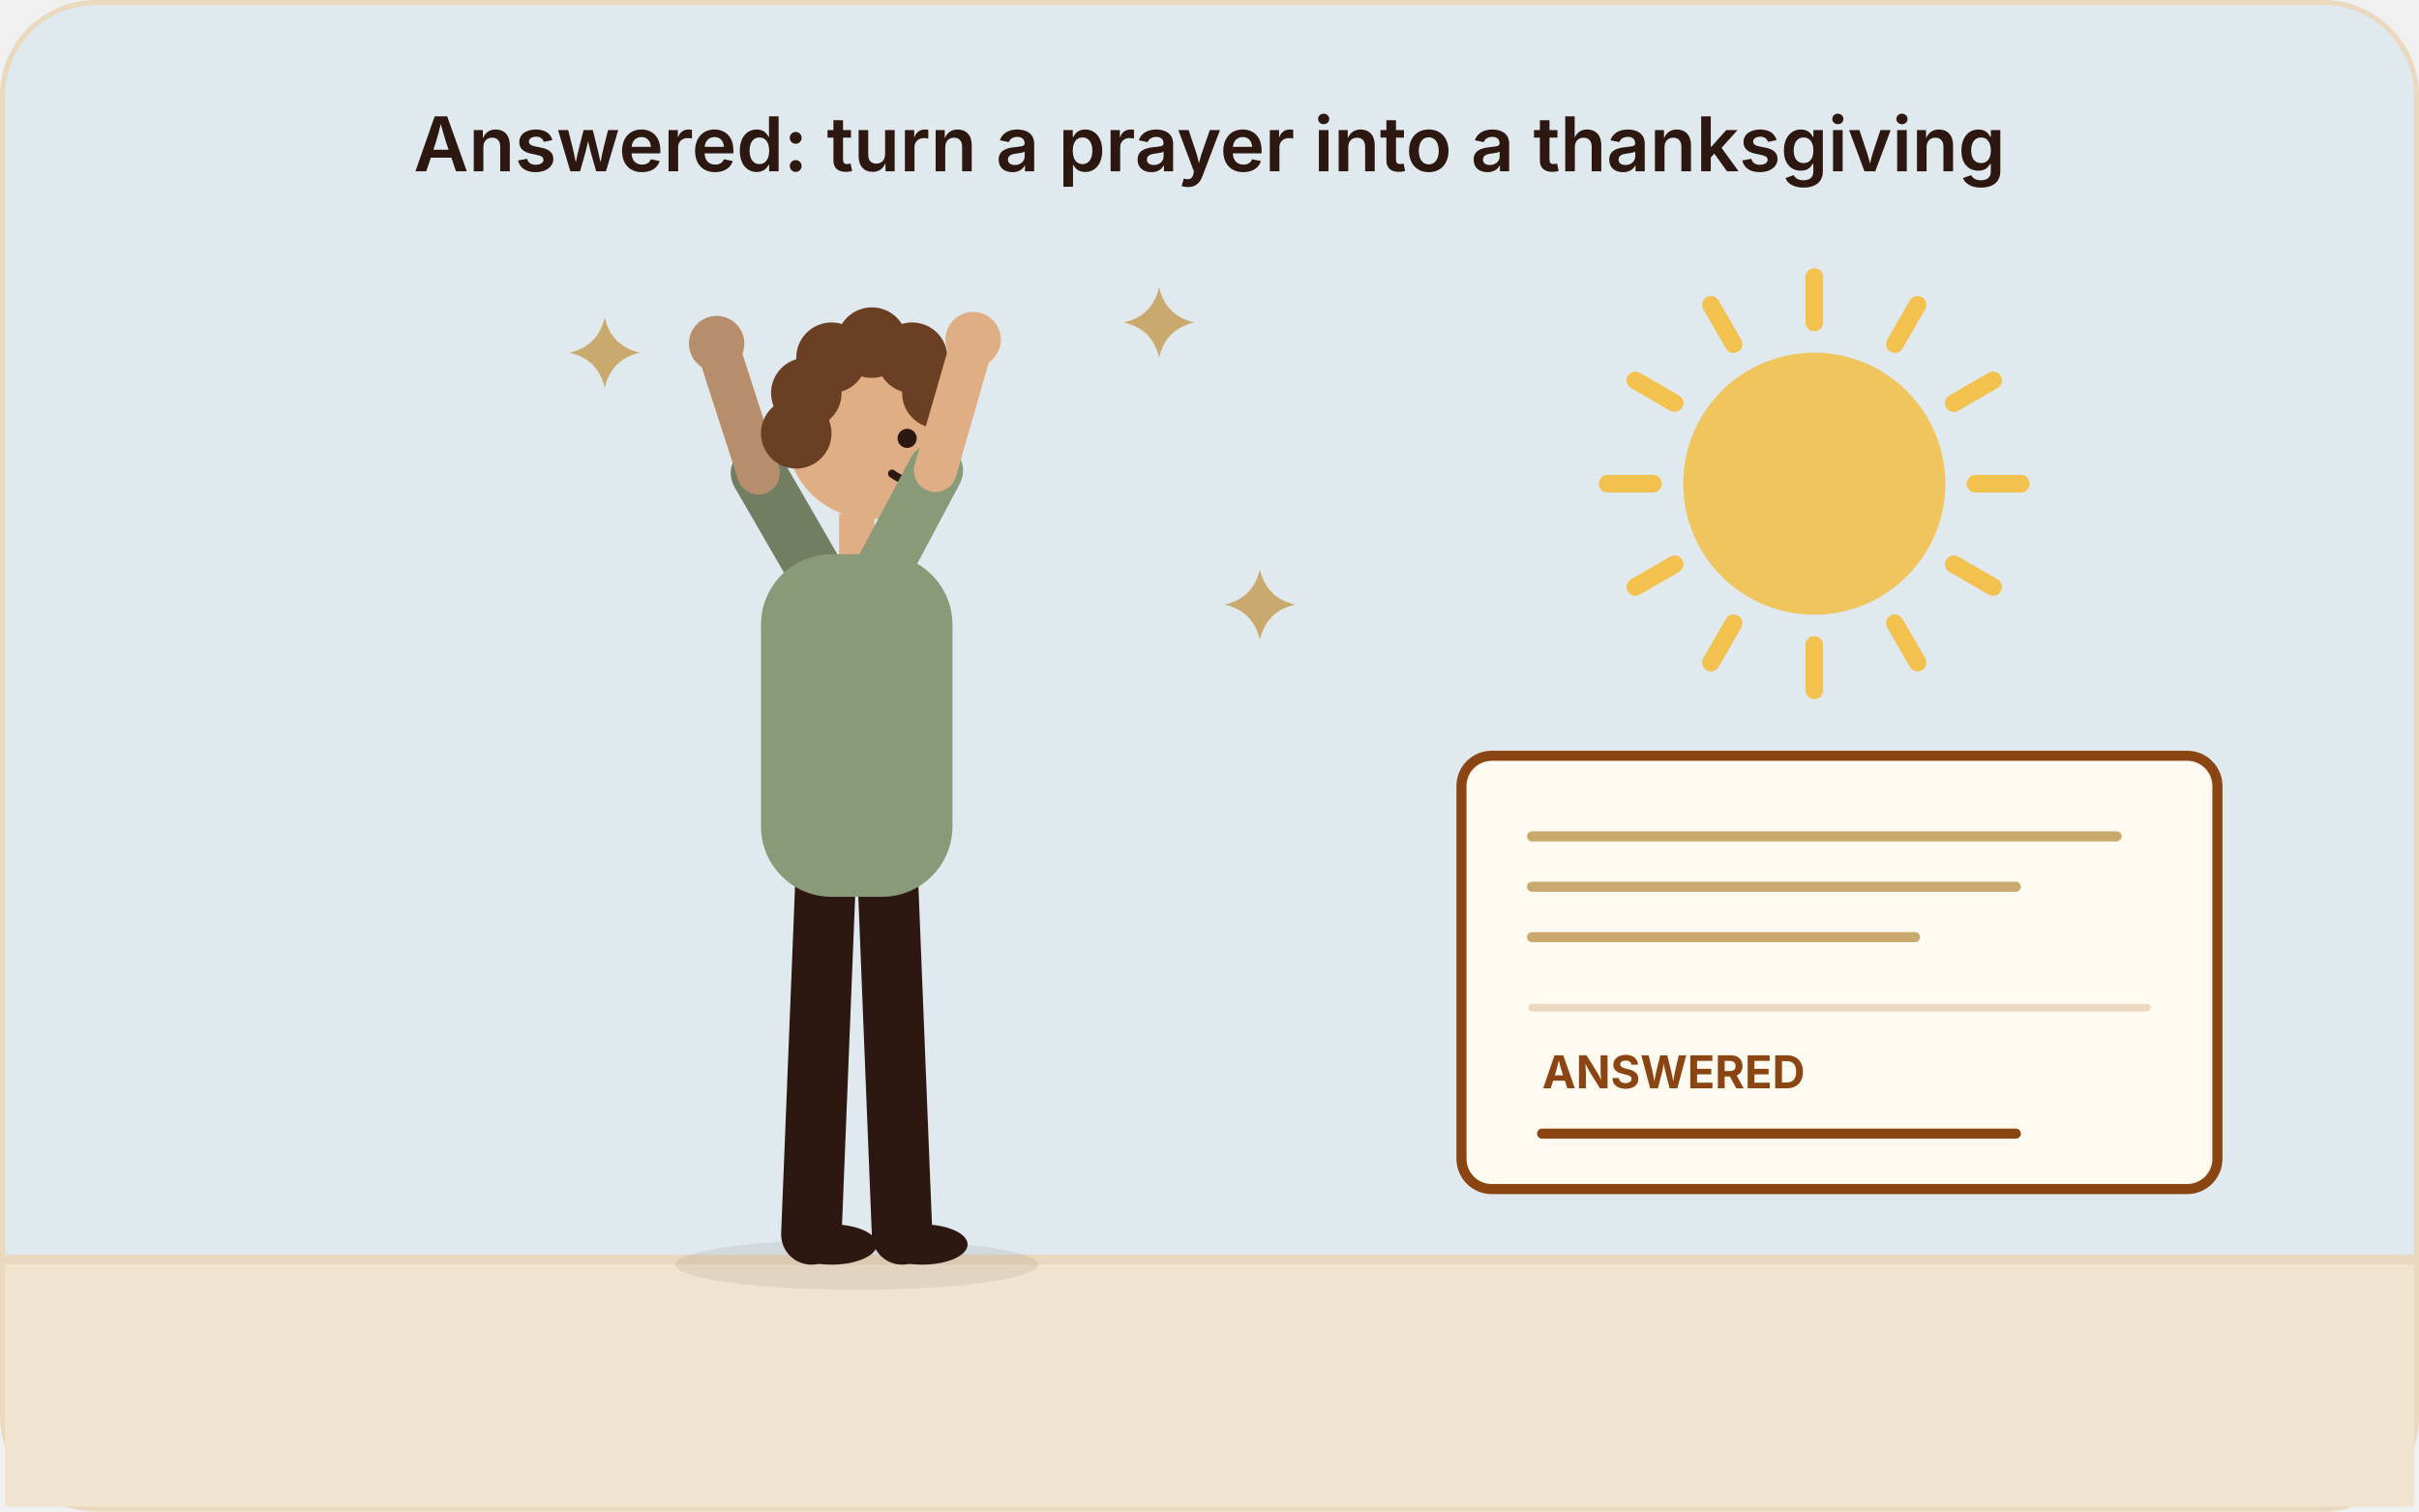
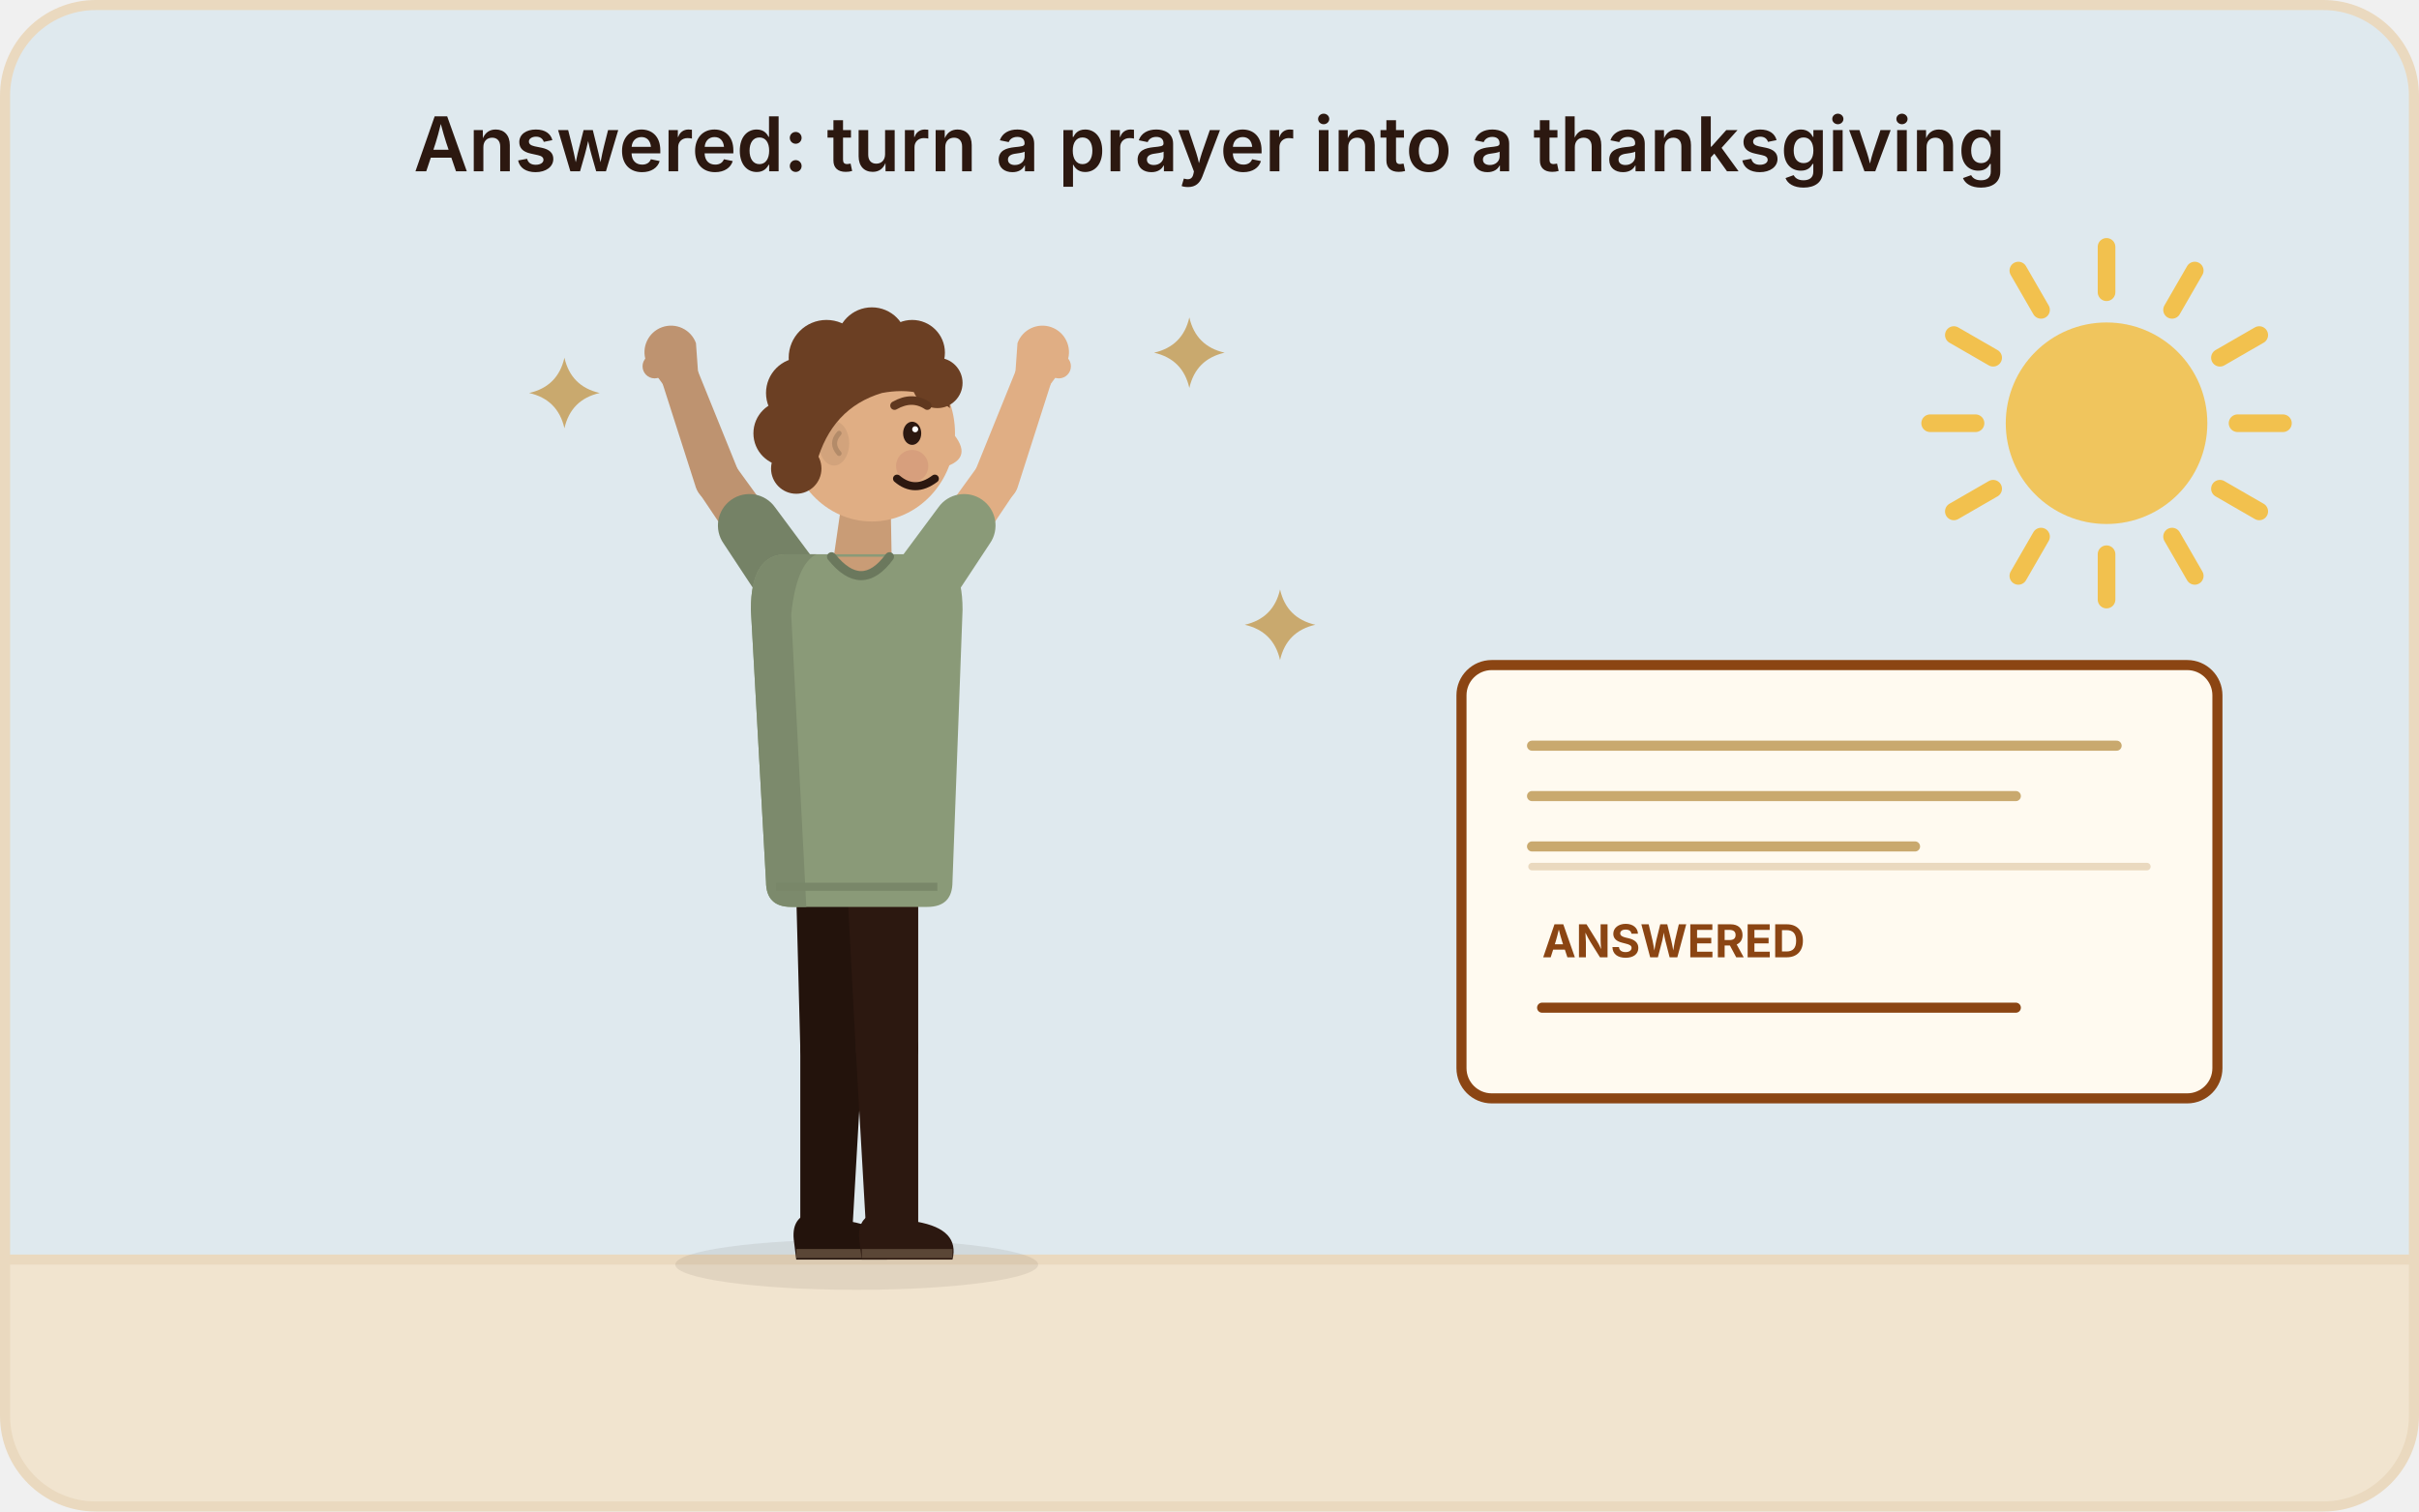
<svg xmlns="http://www.w3.org/2000/svg" viewBox="0 0 480 300" width="480" height="300" role="img" aria-labelledby="t d">
-   <rect x="1" y="1" width="478" height="298" rx="18" fill="#fbf4e8" stroke="#ead9bf" stroke-width="2" />
-   <rect x="1" y="1" width="478" height="249" rx="18" fill="#dfe9ee" />
-   <rect x="1" y="220" width="478" height="30" rx="0" fill="#dfe9ee" />
-   <rect x="1" y="250" width="478" height="49" rx="0" fill="#f1e4cf" />
-   <path d="M 1 281 L 1 281 Q 1 299 19 299 L 461 299 Q 479 299 479 281 L 479 250 L 1 250 Z" fill="#f1e4cf" />
-   <line x1="1" y1="250" x2="479" y2="250" stroke="#ead9bf" stroke-width="2" stroke-linecap="butt" />
-   <circle cx="360" cy="96" r="26" fill="#f2c14e" opacity="0.9" />
-   <line x1="392" y1="96" x2="401" y2="96" stroke="#f2c14e" stroke-width="3.5" stroke-linecap="round" />
-   <line x1="387.7" y1="112" x2="395.5" y2="116.5" stroke="#f2c14e" stroke-width="3.5" stroke-linecap="round" />
-   <line x1="376" y1="123.7" x2="380.5" y2="131.5" stroke="#f2c14e" stroke-width="3.5" stroke-linecap="round" />
-   <line x1="360" y1="128" x2="360" y2="137" stroke="#f2c14e" stroke-width="3.5" stroke-linecap="round" />
-   <line x1="344" y1="123.7" x2="339.5" y2="131.5" stroke="#f2c14e" stroke-width="3.5" stroke-linecap="round" />
-   <line x1="332.3" y1="112" x2="324.5" y2="116.5" stroke="#f2c14e" stroke-width="3.5" stroke-linecap="round" />
-   <line x1="328" y1="96" x2="319" y2="96" stroke="#f2c14e" stroke-width="3.5" stroke-linecap="round" />
-   <line x1="332.3" y1="80" x2="324.5" y2="75.5" stroke="#f2c14e" stroke-width="3.5" stroke-linecap="round" />
-   <line x1="344" y1="68.3" x2="339.5" y2="60.5" stroke="#f2c14e" stroke-width="3.5" stroke-linecap="round" />
-   <line x1="360" y1="64" x2="360" y2="55" stroke="#f2c14e" stroke-width="3.5" stroke-linecap="round" />
-   <line x1="376" y1="68.3" x2="380.5" y2="60.5" stroke="#f2c14e" stroke-width="3.5" stroke-linecap="round" />
-   <line x1="387.7" y1="80" x2="395.5" y2="75.5" stroke="#f2c14e" stroke-width="3.5" stroke-linecap="round" />
-   <ellipse cx="170" cy="251" rx="36" ry="5" fill="#2c1810" opacity="0.08" />
-   <line x1="164" y1="170" x2="161" y2="245" stroke="#2c1810" stroke-width="12" stroke-linecap="round" />
-   <ellipse cx="165" cy="247" rx="9" ry="4" fill="#2c1810" />
-   <line x1="176" y1="170" x2="179" y2="245" stroke="#2c1810" stroke-width="12" stroke-linecap="round" />
-   <ellipse cx="183" cy="247" rx="9" ry="4" fill="#2c1810" />
-   <line x1="165" y1="119" x2="150.5" y2="93.9" stroke="#717e62" stroke-width="11" stroke-linecap="round" />
-   <line x1="150.5" y1="93.9" x2="142.2" y2="68.2" stroke="#b78e6c" stroke-width="8.5" stroke-linecap="round" />
-   <circle cx="142.2" cy="68.2" r="5.5" fill="#b78e6c" />
-   <rect x="166.5" y="102" width="7" height="10" rx="0" fill="#e0ae84" />
-   <rect x="151" y="110" width="38" height="68" rx="14" fill="#8a9a78" />
-   <circle cx="173" cy="86" r="17" fill="#e0ae84" />
-   <circle cx="160" cy="78" r="7" fill="#6b3f23" />
-   <circle cx="165" cy="71" r="7" fill="#6b3f23" />
-   <circle cx="173" cy="68" r="7" fill="#6b3f23" />
-   <circle cx="181" cy="71" r="7" fill="#6b3f23" />
-   <circle cx="186" cy="78" r="7" fill="#6b3f23" />
-   <circle cx="158" cy="86" r="7" fill="#6b3f23" />
-   <circle cx="180" cy="87" r="1.9" fill="#2c1810" />
-   <path d="M 177 94 q 4 3 8 0" fill="none" stroke="#2c1810" stroke-width="1.6" stroke-linecap="round" stroke-linejoin="round" />
-   <line x1="172" y1="119" x2="185.6" y2="93.4" stroke="#8a9a78" stroke-width="11" stroke-linecap="round" />
-   <line x1="185.6" y1="93.4" x2="193.1" y2="67.4" stroke="#e0ae84" stroke-width="8.5" stroke-linecap="round" />
-   <circle cx="193.1" cy="67.4" r="5.5" fill="#e0ae84" />
-   <path d="M 120 63 Q 121.3 68.7 127 70 Q 121.3 71.3 120 77 Q 118.7 71.3 113 70 Q 118.7 68.7 120 63 Z" fill="#c9a96e" />
-   <path d="M 230 57 Q 231.3 62.7 237 64 Q 231.3 65.3 230 71 Q 228.7 65.3 223 64 Q 228.7 62.7 230 57 Z" fill="#c9a96e" />
-   <path d="M 250 113 Q 251.3 118.7 257 120 Q 251.3 121.3 250 127 Q 248.7 121.3 243 120 Q 248.7 118.7 250 113 Z" fill="#c9a96e" />
-   <rect x="290" y="150" width="150" height="86" rx="6" fill="#fffaf0" stroke="#8b4513" stroke-width="2" />
-   <line x1="304" y1="166" x2="420" y2="166" stroke="#c9a96e" stroke-width="2" stroke-linecap="round" />
-   <line x1="304" y1="176" x2="400" y2="176" stroke="#c9a96e" stroke-width="2" stroke-linecap="round" />
-   <line x1="304" y1="186" x2="380" y2="186" stroke="#c9a96e" stroke-width="2" stroke-linecap="round" />
-   <line x1="304" y1="200" x2="426" y2="200" stroke="#ead9bf" stroke-width="1.5" stroke-linecap="round" />
-   <text x="306" y="216" font-family="system-ui, -apple-system, 'Segoe UI', sans-serif" font-size="9" font-weight="700" fill="#8b4513" text-anchor="start">ANSWERED</text>
-   <line x1="306" y1="225" x2="400" y2="225" stroke="#8b4513" stroke-width="2" stroke-linecap="round" />
-   <text x="240" y="34" font-family="system-ui, -apple-system, 'Segoe UI', sans-serif" font-size="15" font-weight="600" fill="#2c1810" text-anchor="middle">Answered: turn a prayer into a thanksgiving</text>
+   <defs>
+     <clipPath id="card">
+       <rect x="1" y="1" width="478" height="298" rx="18" fill="#000" />
+     </clipPath>
+   </defs>
+   <g clip-path="url(#card)">
+     <rect x="0" y="0" width="480" height="300" rx="0" fill="#fbf4e8" />
+     <rect x="0" y="0" width="480" height="250" rx="0" fill="#dfe9ee" />
+     <rect x="0" y="250" width="480" height="50" rx="0" fill="#f1e4cf" />
+     <line x1="0" y1="250" x2="480" y2="250" stroke="#ead9bf" stroke-width="2" stroke-linecap="butt" />
+     <circle cx="418" cy="84" r="20" fill="#f2c14e" opacity="0.9" />
+     <line x1="444" y1="84" x2="453" y2="84" stroke="#f2c14e" stroke-width="3.5" stroke-linecap="round" />
+     <line x1="440.5" y1="97" x2="448.3" y2="101.5" stroke="#f2c14e" stroke-width="3.5" stroke-linecap="round" />
+     <line x1="431" y1="106.5" x2="435.5" y2="114.3" stroke="#f2c14e" stroke-width="3.5" stroke-linecap="round" />
+     <line x1="418" y1="110" x2="418" y2="119" stroke="#f2c14e" stroke-width="3.5" stroke-linecap="round" />
+     <line x1="405" y1="106.5" x2="400.5" y2="114.3" stroke="#f2c14e" stroke-width="3.5" stroke-linecap="round" />
+     <line x1="395.5" y1="97" x2="387.7" y2="101.5" stroke="#f2c14e" stroke-width="3.5" stroke-linecap="round" />
+     <line x1="392" y1="84" x2="383" y2="84" stroke="#f2c14e" stroke-width="3.5" stroke-linecap="round" />
+     <line x1="395.5" y1="71" x2="387.7" y2="66.5" stroke="#f2c14e" stroke-width="3.5" stroke-linecap="round" />
+     <line x1="405" y1="61.5" x2="400.5" y2="53.7" stroke="#f2c14e" stroke-width="3.5" stroke-linecap="round" />
+     <line x1="418" y1="58" x2="418" y2="49" stroke="#f2c14e" stroke-width="3.5" stroke-linecap="round" />
+     <line x1="431" y1="61.5" x2="435.5" y2="53.7" stroke="#f2c14e" stroke-width="3.5" stroke-linecap="round" />
+     <line x1="440.5" y1="71" x2="448.3" y2="66.5" stroke="#f2c14e" stroke-width="3.5" stroke-linecap="round" />
+     <ellipse cx="170" cy="251" rx="36" ry="5" fill="#2c1810" opacity="0.08" />
+     <path d="M 157.8 170 L 158.8 208 A 6.2 6.2 0 0 0 171.2 208 L 172.2 170 A 7.2 7.2 0 0 0 157.8 170 Z" fill="#23130c" />
+     <path d="M 158.8 207.8 L 158.8 242.9 A 5.2 5.2 0 0 0 169.2 243.1 L 171.2 208.2 A 6.2 6.2 0 0 0 158.8 207.8 Z" fill="#23130c" />
+     <path d="M 158 250 L 176 250 Q 177.5 244 169 242.5 L 162 240.5 Q 157 241 157.5 246 Z" fill="#23130c" />
+     <line x1="158" y1="248.8" x2="176" y2="248.8" stroke="#5a4636" stroke-width="1.8" stroke-linecap="butt" />
+     <path d="M 167.8 170.2 L 169.8 208.2 A 6.2 6.2 0 0 0 182.2 207.8 L 182.2 169.8 A 7.2 7.2 0 0 0 167.8 170.2 Z" fill="#2c1810" />
+     <path d="M 169.8 208.2 L 171.8 243.1 A 5.2 5.2 0 0 0 182.2 242.9 L 182.2 207.8 A 6.2 6.2 0 0 0 169.8 208.2 Z" fill="#2c1810" />
+     <path d="M 171 250 L 189 250 Q 190.5 244 182 242.5 L 175 240.5 Q 170 241 170.5 246 Z" fill="#2c1810" />
+     <line x1="171" y1="248.8" x2="189" y2="248.8" stroke="#5a4636" stroke-width="1.8" stroke-linecap="butt" />
+     <path d="M 163.1 116.1 L 146.1 92.7 A 4.5 4.5 0 0 0 138.7 97.8 L 154.9 121.9 A 5 5 0 0 0 163.1 116.1 Z" fill="#be9370" />
+     <path d="M 146.6 93.7 L 138.5 73.7 A 3.8 3.8 0 0 0 131.5 76.2 L 138.1 96.8 A 4.5 4.5 0 0 0 146.6 93.7 Z" fill="#be9370" />
+     <path d="M 164.5 115.1 L 153.8 100.7 A 6.2 6.2 0 0 0 143.6 107.9 L 153.5 122.9 A 6.8 6.8 0 0 0 164.5 115.1 Z" fill="#758266" />
+     <path d="M 138.5 73.7 L 138.1 68.1 A 5.2 5.2 0 0 0 128.2 71.7 L 131.5 76.2 A 3.8 3.8 0 0 0 138.5 73.7 Z" fill="#be9370" />
+     <circle cx="129.9" cy="72.7" r="2.4" fill="#be9370" />
+     <path d="M 177 114.4 L 176.7 98.3 A 4.8 4.8 0 0 0 167.3 97.7 L 165 113.6 A 6 6 0 0 0 177 114.4 Z" fill="#c99c76" />
+     <path d="M 156 110 Q 149 110 149 121 L 152 175 Q 152 180 157 180 L 184 180 Q 189 180 189 175 L 191 121 Q 191 110 184 110 Z" fill="#8a9a78" />
+     <path d="M 156 110 Q 149 110 149 121 L 152 175 Q 152 180 157 180 L 160 180 L 157 122 Q 158 112 162 110 Z" fill="#7c8a6c" />
+     <line x1="154" y1="176" x2="186" y2="176" stroke="#798769" stroke-width="1.6" stroke-linecap="butt" />
+     <path d="M 165 110.5 Q 171 118 176.5 110.5" fill="#c99c76" stroke="#6b785d" stroke-width="1.8" stroke-linecap="round" stroke-linejoin="round" />
+     <path d="M 188.2 85 Q 193.5 90.5 188 92.5 Z" fill="#e0ae84" />
+     <ellipse cx="173" cy="86" rx="16.5" ry="17.5" fill="#e0ae84" />
+     <ellipse cx="165.5" cy="88" rx="3" ry="4.4" fill="#d2a37c" />
+     <path d="M 166.5 86 q -1.8 2 0 4" fill="none" stroke="#b38b69" stroke-width="1" stroke-linecap="round" stroke-linejoin="round" />
+     <path d="M 188.5 81 C 187 64 155 61 155.5 88 L 162 92 Q 165 81 175 78 Q 183 76.5 188.5 81 Z" fill="#6b3f23" />
+     <circle cx="159" cy="78" r="7" fill="#6b3f23" />
+     <circle cx="164" cy="71" r="7.5" fill="#6b3f23" />
+     <circle cx="173" cy="68" r="7" fill="#6b3f23" />
+     <circle cx="181" cy="70" r="6.5" fill="#6b3f23" />
+     <circle cx="186" cy="76" r="5" fill="#6b3f23" />
+     <circle cx="156" cy="86" r="6.5" fill="#6b3f23" />
+     <circle cx="158" cy="93" r="5" fill="#6b3f23" />
+     <path d="M 177.5 80.5 Q 181 78.5 184 80.5" fill="none" stroke="#60381f" stroke-width="1.7" stroke-linecap="round" stroke-linejoin="round" />
+     <ellipse cx="181" cy="86" rx="1.8" ry="2.3" fill="#2c1810" />
+     <circle cx="181.6" cy="85.2" r="0.6" fill="#ffffff" />
+     <circle cx="181" cy="92.5" r="3.2" fill="#c27c6b" opacity="0.3" />
+     <path d="M 178 95 q 3.5 3 7.5 0" fill="none" stroke="#2c1810" stroke-width="1.6" stroke-linecap="round" stroke-linejoin="round" />
+     <path d="M 185.1 121.9 L 201.3 97.8 A 4.5 4.5 0 0 0 193.9 92.7 L 176.9 116.1 A 5 5 0 0 0 185.1 121.9 Z" fill="#e0ae84" />
+     <path d="M 201.9 96.8 L 208.5 76.2 A 3.8 3.8 0 0 0 201.5 73.7 L 193.4 93.7 A 4.5 4.5 0 0 0 201.9 96.8 Z" fill="#e0ae84" />
+     <path d="M 186.5 122.9 L 196.4 107.9 A 6.2 6.2 0 0 0 186.2 100.7 L 175.5 115.1 A 6.8 6.8 0 0 0 186.5 122.9 Z" fill="#8a9a78" />
+     <path d="M 208.5 76.2 L 211.8 71.7 A 5.2 5.2 0 0 0 201.9 68.1 L 201.5 73.7 A 3.8 3.8 0 0 0 208.5 76.2 Z" fill="#e0ae84" />
+     <circle cx="210.1" cy="72.7" r="2.4" fill="#e0ae84" />
+     <path d="M 112 71 Q 113.3 76.7 119 78 Q 113.3 79.3 112 85 Q 110.7 79.3 105 78 Q 110.7 76.7 112 71 Z" fill="#c9a96e" />
+     <path d="M 236 63 Q 237.3 68.7 243 70 Q 237.3 71.3 236 77 Q 234.7 71.3 229 70 Q 234.7 68.7 236 63 Z" fill="#c9a96e" />
+     <path d="M 254 117 Q 255.3 122.7 261 124 Q 255.3 125.3 254 131 Q 252.7 125.3 247 124 Q 252.7 122.7 254 117 Z" fill="#c9a96e" />
+     <rect x="290" y="132" width="150" height="86" rx="6" fill="#fffaf0" stroke="#8b4513" stroke-width="2" />
+     <line x1="304" y1="148" x2="420" y2="148" stroke="#c9a96e" stroke-width="2" stroke-linecap="round" />
+     <line x1="304" y1="158" x2="400" y2="158" stroke="#c9a96e" stroke-width="2" stroke-linecap="round" />
+     <line x1="304" y1="168" x2="380" y2="168" stroke="#c9a96e" stroke-width="2" stroke-linecap="round" />
+     <line x1="304" y1="172" x2="426" y2="172" stroke="#ead9bf" stroke-width="1.5" stroke-linecap="round" />
+     <text x="306" y="190" font-family="system-ui, -apple-system, 'Segoe UI', sans-serif" font-size="9" font-weight="700" fill="#8b4513" text-anchor="start">ANSWERED</text>
+     <line x1="306" y1="200" x2="400" y2="200" stroke="#8b4513" stroke-width="2" stroke-linecap="round" />
+     <text x="240" y="34" font-family="system-ui, -apple-system, 'Segoe UI', sans-serif" font-size="15" font-weight="600" fill="#2c1810" text-anchor="middle">Answered: turn a prayer into a thanksgiving</text>
+   </g>
+   <rect x="1" y="1" width="478" height="298" rx="18" fill="none" stroke="#ead9bf" stroke-width="2" />
</svg>
